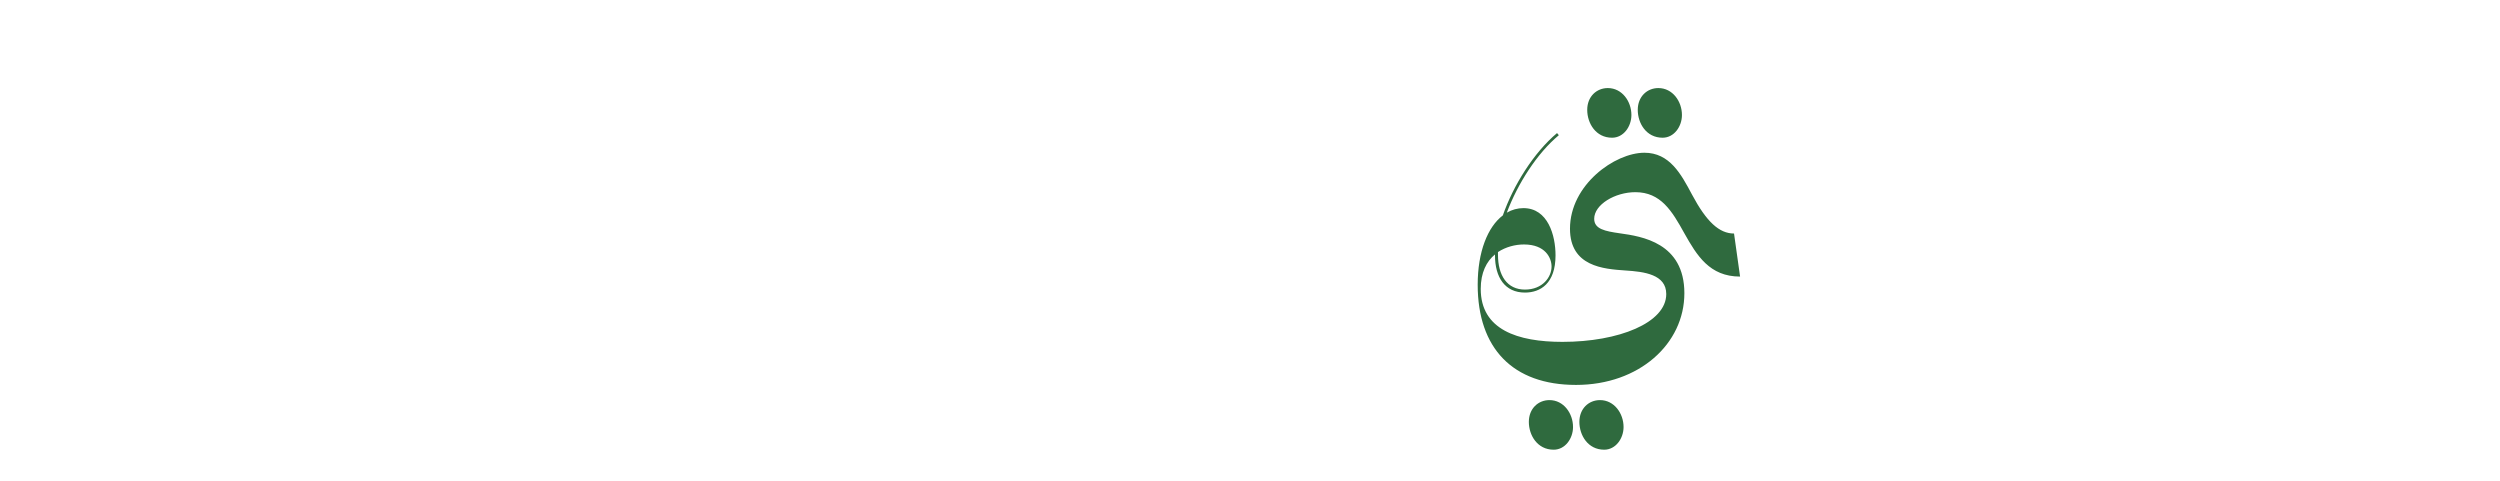
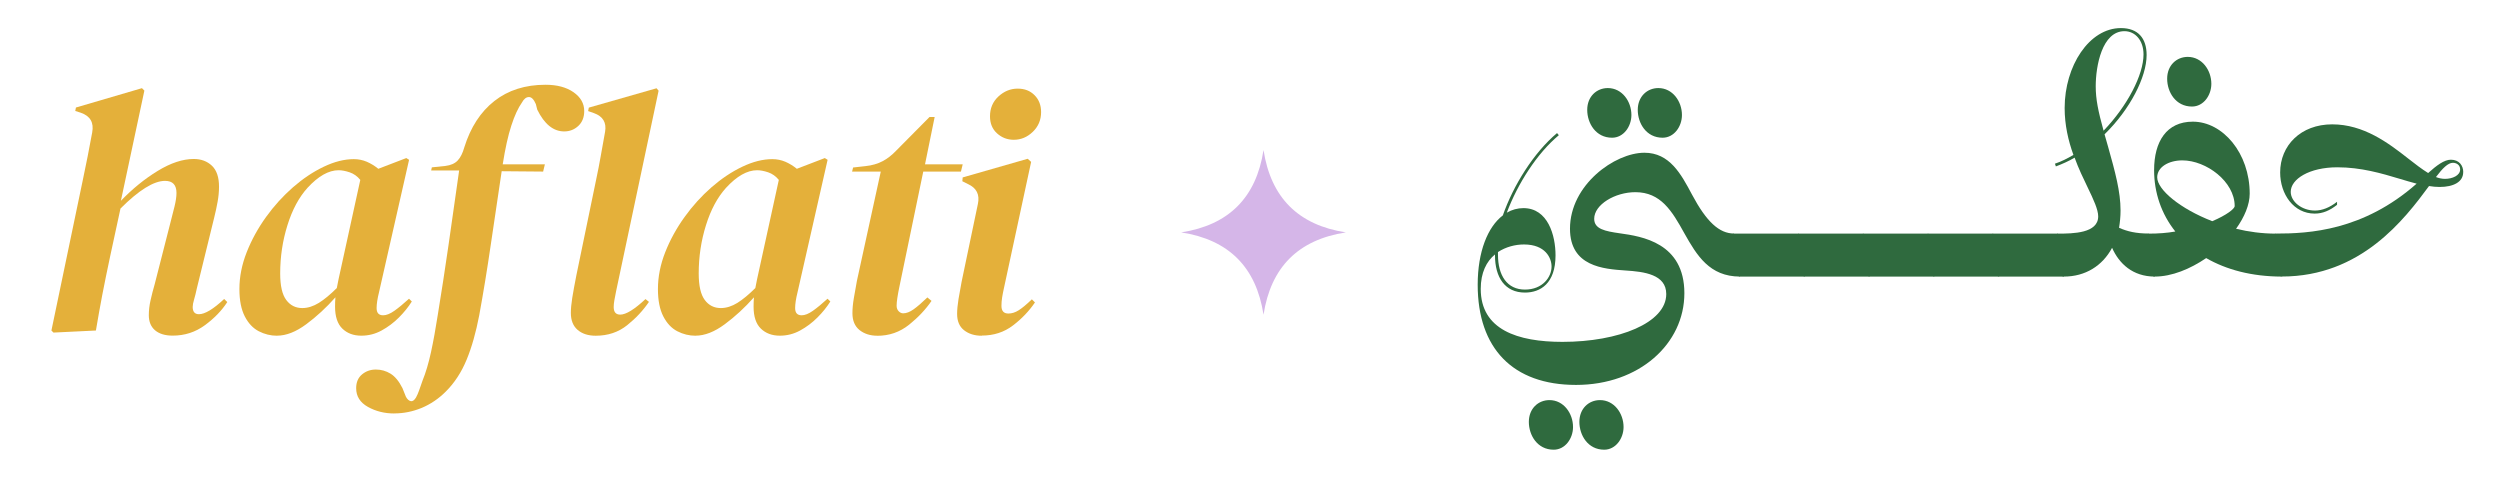
<svg xmlns="http://www.w3.org/2000/svg" id="Layer_1" version="1.1" viewBox="0 0 484.32 93.17">
  <defs>
    <style> .st0 { fill: none; } .st1 { fill: #2f6a3e; } .st2 { fill: #d5b6e8; } .st3 { fill: #e4b03a; } .st4 { clip-path: url(#clippath); } </style>
    <clipPath id="clippath">
      <rect class="st0" x="227.06" y="27.3" width="35.44" height="35.44" />
    </clipPath>
  </defs>
  <g>
-     <path class="st1" d="M337.1,53.58c-5.92,0-8.38-4.1-10.79-8.38-2.4-4.34-4.57-7.970-9.5-7.97-3.93,0-7.97,2.4-7.97,5.16,0,1.99,2.11,2.4,4.98,2.81,4.22.59,12.49,1.82,12.49,11.61s-8.74,17.76-20.99,17.76-19.05-7.09-19.05-19.41c0-6.39,1.94-11.2,4.870-13.43,2.05-5.86,5.98-12.14,10.5-15.95l.35.41c-4.22,3.52-7.97,9.38-10.08,15.01,1-.59,2.11-.88,3.22-.88,4.75,0,6.22,5.28,6.22,9.15,0,5.45-2.93,7.21-5.92,7.21-3.87,0-5.81-2.93-5.81-7.21v-.18c-1.64,1.35-2.76,3.52-2.76,6.68,0,7.91,7.15,10.26,15.83,10.26,10.9,0,20.11-3.69,20.11-9.26,0-3.81-4.28-4.34-7.92-4.57-4.22-.29-10.73-.76-10.73-8.09,0-8.5,8.68-14.72,14.42-14.72,4.87,0,7.09,4.1,9.21,8.09,2.81,5.28,5.28,7.56,8.15,7.56l1.17,8.33ZM290.2,48.83v.53c0,3.99,1.76,6.74,5.22,6.74s5.16-2.46,5.16-4.46c0-1.7-1.23-4.28-5.34-4.28-1.7,0-3.52.47-5.04,1.47ZM304.74,82.72c0,2.23-1.52,4.4-3.75,4.4-3.170,0-4.81-2.81-4.81-5.39s1.82-4.22,3.99-4.22c2.76,0,4.57,2.58,4.57,5.22ZM314.53,82.72c0,2.23-1.53,4.4-3.75,4.4-3.17,0-4.81-2.81-4.81-5.39s1.82-4.22,3.99-4.22c2.76,0,4.57,2.58,4.57,5.22ZM307.49,21.28c0-2.58,1.82-4.22,3.99-4.22,2.76,0,4.57,2.58,4.57,5.22,0,2.23-1.52,4.4-3.75,4.4-3.16,0-4.81-2.81-4.81-5.39ZM317.28,21.28c0-2.58,1.82-4.22,3.99-4.22,2.76,0,4.57,2.58,4.57,5.22,0,2.23-1.52,4.4-3.75,4.4-3.17,0-4.81-2.81-4.81-5.39Z" />
+     <path class="st1" d="M337.1,53.58c-5.92,0-8.38-4.1-10.79-8.38-2.4-4.34-4.57-7.97-9.5-7.97-3.93,0-7.97,2.4-7.97,5.16,0,1.99,2.11,2.4,4.98,2.81,4.22.59,12.49,1.82,12.49,11.61s-8.74,17.76-20.99,17.76-19.05-7.09-19.05-19.41c0-6.39,1.94-11.2,4.87-13.43,2.05-5.86,5.98-12.14,10.5-15.95l.35.41c-4.22,3.52-7.97,9.38-10.08,15.01,1-.59,2.11-.88,3.22-.88,4.75,0,6.22,5.28,6.22,9.15,0,5.45-2.93,7.21-5.92,7.21-3.87,0-5.81-2.93-5.81-7.21v-.18c-1.64,1.35-2.76,3.52-2.76,6.68,0,7.91,7.15,10.26,15.83,10.26,10.9,0,20.11-3.69,20.11-9.26,0-3.81-4.28-4.34-7.92-4.57-4.22-.29-10.73-.76-10.73-8.09,0-8.5,8.68-14.72,14.42-14.72,4.87,0,7.09,4.1,9.21,8.09,2.81,5.28,5.28,7.56,8.15,7.56l1.17,8.33ZM290.2,48.83v.53c0,3.99,1.76,6.74,5.22,6.74s5.16-2.46,5.16-4.46c0-1.7-1.23-4.28-5.34-4.28-1.7,0-3.52.47-5.04,1.47ZM304.74,82.72c0,2.23-1.52,4.4-3.75,4.4-3.17,0-4.81-2.81-4.81-5.39s1.82-4.22,3.99-4.22c2.76,0,4.57,2.58,4.57,5.22ZM314.53,82.72c0,2.23-1.53,4.4-3.75,4.4-3.17,0-4.81-2.81-4.81-5.39s1.82-4.22,3.99-4.22c2.76,0,4.57,2.58,4.57,5.22ZM307.49,21.28c0-2.58,1.82-4.22,3.99-4.22,2.76,0,4.57,2.58,4.57,5.22,0,2.23-1.52,4.4-3.75,4.4-3.16,0-4.81-2.81-4.81-5.39ZM317.28,21.28c0-2.58,1.82-4.22,3.99-4.22,2.76,0,4.57,2.58,4.57,5.22,0,2.23-1.52,4.4-3.75,4.4-3.17,0-4.81-2.81-4.81-5.39Z" />
+     <path class="st1" d="M337.11,53.58c-.47,0-1.93-1.23-1.93-4.16,0-3.22.35-4.16.76-4.16h12.55l1.17,8.33h-12.55Z" />
+     <path class="st1" d="M349.66,53.58c-.47,0-1.93-1.23-1.93-4.16,0-3.22.35-4.16.76-4.16h12.55l1.17,8.33h-12.55Z" />
+     <path class="st1" d="M362.2,53.58c-.47,0-1.93-1.23-1.93-4.16,0-3.22.35-4.16.76-4.16h12.55l1.17,8.33h-12.55Z" />
+     <path class="st1" d="M374.75,53.58c-.47,0-1.93-1.23-1.93-4.16,0-3.22.35-4.16.76-4.16h12.55l1.17,8.33h-12.55Z" />
+     <path class="st1" d="M387.3,53.58c-.47,0-1.93-1.23-1.93-4.16,0-3.22.35-4.16.76-4.16h12.55l1.17,8.33h-12.55Z" />
+     <path class="st1" d="M417.44,53.58c-4.28,0-6.92-2.52-8.27-5.57-1.88,3.52-5.22,5.57-9.32,5.57-.47,0-1.93-.7-1.93-5.04,0-1.76.23-3.28.76-3.28,2.93,0,7.8-.06,7.8-3.34,0-1.29-.88-3.22-2.05-5.63-.82-1.7-1.76-3.64-2.52-5.75-1.17.7-2.4,1.23-3.63,1.7l-.18-.53c1.23-.41,2.4-1,3.58-1.7-1-2.76-1.7-5.8-1.7-9.09,0-8.15,4.75-15.48,10.9-15.48,3.28,0,4.98,1.93,4.98,5.22,0,4.28-3.22,10.55-8.15,15.36l.7,2.46c1.35,4.81,2.4,8.62,2.4,12.31,0,1.17-.12,2.29-.29,3.34,1.58.7,3.28,1.11,5.75,1.11l1.17,8.33ZM406,16.7c0,2.52.47,4.81,1.52,8.62,4.63-4.81,7.74-10.85,7.74-14.77,0-2.76-1.64-4.51-3.69-4.51-4.34,0-5.57,6.74-5.57,10.67Z" />
+     <path class="st1" d="M442.06,53.58c-5.86,0-10.79-1.35-14.66-3.58-3.11,2.11-6.63,3.58-9.97,3.58-.47,0-1.93-.76-1.93-4.98,0-2.05.35-3.34.76-3.34,1.82,0,3.58-.12,5.16-.41-2.7-3.4-4.11-7.5-4.11-11.9,0-5.51,2.4-9.38,7.5-9.38,5.81,0,11.02,6.1,11.02,13.95,0,2.11-1,4.51-2.64,6.8,2.46.59,5.04.94,7.68.94l1.17,8.33ZM428.58,42.85c2.76-1.17,4.34-2.4,4.34-2.93,0-4.75-5.51-8.85-10.14-8.85-2.64,0-4.87,1.29-4.87,3.28,0,2.4,4.46,6.1,10.67,8.5ZM419.84,15.24c0-2.58,1.82-4.22,3.99-4.22,2.76,0,4.57,2.58,4.57,5.22,0,2.23-1.52,4.4-3.75,4.4-3.17,0-4.81-2.81-4.81-5.39Z" />
+     <path class="st1" d="M477.19,33.35c0,1.93-1.93,2.87-4.57,2.87-.65,0-1.35-.06-2.05-.18-4.75,6.45-13.19,17.53-28.49,17.53-.47,0-1.93-.76-1.93-4.92,0-1.88.29-3.4.76-3.4,6.39,0,16.89-.53,27.26-9.67-1.05-.29-2.17-.59-3.28-.94-3.52-1.06-7.5-2.23-12.08-2.23-5.45,0-9.03,2.29-9.03,4.75,0,1.93,2.17,3.630,4.69,3.63,1.41,0,2.87-.59,4.28-1.7v.59c-1.41,1.11-2.76,1.7-4.34,1.7-4.05,0-6.68-3.75-6.68-7.97,0-5.22,3.99-9.32,10.08-9.32s10.85,3.58,14.72,6.62c1.35,1.06,2.64,2.05,3.87,2.81,1.64-1.47,3.11-2.58,4.4-2.58,1.64,0,2.4,1.17,2.4,2.4ZM476.6,32.83c0-.88-.7-1.29-1.41-1.29-.94,0-1.99,1.05-3.28,2.76.59.23,1.17.35,1.76.35,1.41,0,2.93-.64,2.93-1.82Z" />
+   </g>
+   <g class="st4">
+     <path class="st2" d="M244.78,29.07c1.42,9.21,6.73,14.53,15.95,15.95-9.21,1.42-14.53,6.73-15.95,15.95-1.42-9.21-6.73-14.53-15.95-15.95,9.21-1.42,14.53-6.73,15.95-15.95Z" />
+   </g>
+   <g>
+     <path class="st3" d="M10.36,64.43l-.4-.4,6.09-29.19c.36-1.7.67-3.22.94-4.59.27-1.36.56-2.89.87-4.59.36-1.92-.38-3.19-2.21-3.82l-1.07-.34.13-.67,12.79-3.75.47.47-4.55,21.35c2.23-2.32,4.61-4.25,7.13-5.79,2.52-1.54,4.85-2.31,6.99-2.31,1.43,0,2.6.44,3.52,1.31.91.87,1.37,2.22,1.37,4.05,0,.94-.09,1.91-.27,2.91s-.4,2.04-.67,3.11l-3.35,13.66c-.18.85-.36,1.57-.54,2.18-.18.6-.27,1.080-.27,1.44,0,.94.4,1.41,1.21,1.41,1.16,0,2.79-.98,4.89-2.95l.6.6c-1.07,1.65-2.52,3.15-4.35,4.49-1.83,1.34-3.9,2.01-6.23,2.01-1.47,0-2.61-.35-3.42-1.04-.8-.69-1.2-1.66-1.2-2.91,0-.94.11-1.91.34-2.91.22-1,.49-2.04.8-3.11l3.01-11.78c.31-1.2.59-2.31.84-3.31.24-1,.37-1.86.37-2.58,0-1.56-.74-2.34-2.21-2.34-2.19,0-5.07,1.79-8.64,5.36l-2.01,9.3c-.58,2.72-1.08,5.19-1.51,7.4-.42,2.21-.84,4.52-1.24,6.93l-8.23.4Z" />
+     <path class="st3" d="M53.68,65.04c-1.25,0-2.43-.29-3.55-.87-1.12-.58-2.02-1.54-2.71-2.88-.69-1.34-1.04-3.1-1.04-5.29,0-2.36.47-4.74,1.41-7.13.94-2.39,2.19-4.66,3.75-6.83s3.3-4.08,5.22-5.76c1.92-1.67,3.9-3,5.96-3.98,2.05-.98,3.99-1.47,5.82-1.47.89,0,1.73.17,2.51.5.78.34,1.53.79,2.24,1.37l5.42-2.08.54.34-5.82,25.64c-.31,1.25-.47,2.28-.47,3.08,0,.94.42,1.4,1.27,1.4.62,0,1.35-.29,2.17-.87s1.77-1.36,2.84-2.34l.54.54c-.67,1.07-1.51,2.11-2.51,3.11-1,1-2.12,1.84-3.35,2.51-1.23.67-2.53,1-3.92,1-1.52,0-2.74-.46-3.68-1.37-.94-.91-1.41-2.33-1.41-4.25,0-.62.02-1.23.07-1.81-1.78,2.01-3.67,3.75-5.66,5.22-1.99,1.47-3.87,2.21-5.66,2.21ZM54.28,52.99c0,2.37.39,4.07,1.17,5.12.78,1.05,1.82,1.57,3.11,1.57,1.07,0,2.14-.34,3.21-1,1.07-.67,2.23-1.63,3.48-2.88.09-.54.2-1.09.33-1.67l4.22-19.28c-.58-.71-1.27-1.2-2.07-1.47s-1.52-.4-2.14-.4c-1.92,0-3.93,1.14-6.02,3.41-1.65,1.83-2.95,4.24-3.88,7.23-.94,2.99-1.41,6.11-1.41,9.37Z" />
+     <path class="st3" d="M76.37,80.1c-1.87,0-3.57-.42-5.09-1.27-1.52-.85-2.28-2.05-2.28-3.62,0-1.16.38-2.05,1.14-2.68.76-.63,1.65-.94,2.68-.94s1.97.27,2.84.8c.87.54,1.64,1.47,2.31,2.81l.67,1.67c.27.49.58.77.94.84.36.07.69-.17,1.01-.7.22-.4.42-.86.6-1.37.18-.51.4-1.15.67-1.91.62-1.52,1.17-3.36,1.64-5.52.47-2.17.9-4.56,1.31-7.2.71-4.37,1.41-8.86,2.07-13.46.67-4.6,1.36-9.44,2.07-14.53h-5.42l.13-.6,2.61-.27c1.07-.13,1.87-.49,2.41-1.07.54-.58.96-1.43,1.27-2.54,1.21-3.88,3.15-6.87,5.82-8.97,2.68-2.1,5.98-3.15,9.91-3.15,2.23,0,4.04.48,5.42,1.44,1.38.96,2.08,2.18,2.08,3.65,0,1.21-.38,2.17-1.14,2.88-.76.71-1.67,1.07-2.74,1.07-2.1,0-3.84-1.41-5.22-4.22l-.27-1.07c-.4-.94-.86-1.39-1.37-1.37-.51.02-.95.37-1.31,1.04-.76,1.07-1.45,2.57-2.07,4.49-.63,1.92-1.18,4.42-1.67,7.5h8.17l-.34,1.41-8.03-.07c-.71,4.73-1.42,9.47-2.11,14.22-.69,4.75-1.44,9.32-2.24,13.69-.63,3.3-1.44,6.17-2.44,8.6-1,2.43-2.35,4.5-4.05,6.19-1.38,1.38-2.94,2.43-4.65,3.15-1.72.71-3.49,1.07-5.32,1.07Z" />
+     <path class="st3" d="M115.41,65.04c-1.47,0-2.64-.38-3.52-1.14-.87-.76-1.3-1.85-1.3-3.28,0-.8.09-1.77.27-2.91.18-1.14.45-2.6.8-4.38l3.82-18.48c.36-1.7.66-3.24.9-4.62.24-1.38.52-2.94.84-4.69.31-1.78-.4-2.99-2.14-3.62l-1.14-.4.13-.67,13.12-3.75.4.47-8.23,38.83c-.13.67-.25,1.26-.34,1.77-.09.51-.13.95-.13,1.31,0,.98.42,1.47,1.27,1.47,1.11,0,2.74-1,4.89-3.01l.67.54c-1.12,1.65-2.52,3.16-4.22,4.52-1.7,1.36-3.73,2.04-6.09,2.04Z" />
+     <path class="st3" d="M134.76,65.04c-1.25,0-2.43-.29-3.55-.87-1.12-.58-2.02-1.54-2.71-2.88-.69-1.34-1.04-3.1-1.04-5.29,0-2.36.47-4.74,1.41-7.13.94-2.39,2.19-4.66,3.75-6.83s3.3-4.08,5.22-5.76c1.92-1.67,3.9-3,5.96-3.98,2.05-.98,3.99-1.47,5.82-1.47.89,0,1.73.17,2.51.5.78.34,1.53.79,2.24,1.37l5.42-2.08.54.34-5.82,25.64c-.31,1.25-.47,2.28-.47,3.08,0,.94.42,1.4,1.27,1.4.62,0,1.35-.29,2.17-.87s1.77-1.36,2.84-2.34l.54.54c-.67,1.07-1.51,2.11-2.51,3.11-1,1-2.12,1.84-3.35,2.51-1.23.67-2.53,1-3.92,1-1.52,0-2.74-.46-3.68-1.37-.94-.91-1.41-2.33-1.41-4.25,0-.62.02-1.23.07-1.81-1.78,2.01-3.67,3.75-5.66,5.22-1.99,1.47-3.87,2.21-5.66,2.21ZM135.36,52.99c0,2.37.39,4.07,1.17,5.12.78,1.05,1.82,1.57,3.11,1.57,1.07,0,2.14-.34,3.21-1,1.07-.67,2.23-1.63,3.48-2.88.09-.54.2-1.09.33-1.67l4.22-19.28c-.58-.71-1.27-1.2-2.07-1.47s-1.52-.4-2.14-.4c-1.92,0-3.93,1.14-6.02,3.41-1.65,1.83-2.95,4.24-3.88,7.23-.94,2.99-1.41,6.11-1.41,9.37Z" />
+     <path class="st3" d="M169.96,65.04c-1.38,0-2.53-.37-3.45-1.1-.91-.74-1.37-1.82-1.37-3.25,0-.89.09-1.86.27-2.91.18-1.05.38-2.18.6-3.38l4.62-21.15h-5.56l.2-.8,2.41-.27c1.25-.13,2.34-.45,3.28-.94.94-.49,1.83-1.18,2.68-2.08l6.43-6.49h1l-1.87,9.17h7.3l-.34,1.41h-7.3l-4.62,22.29c-.18.85-.31,1.57-.4,2.18-.09.6-.14,1.1-.14,1.51,0,.45.14.8.4,1.07.27.27.56.4.87.4.62,0,1.29-.26,2.01-.77s1.61-1.28,2.68-2.31l.8.67c-1.12,1.65-2.57,3.19-4.35,4.62-1.79,1.43-3.84,2.14-6.16,2.14Z" />
+     <path class="st3" d="M190.18,65.04c-1.38,0-2.52-.36-3.42-1.07s-1.34-1.76-1.34-3.15c0-.8.09-1.76.27-2.88.18-1.11.38-2.23.6-3.35l3.15-15.06c.4-1.83-.25-3.12-1.94-3.88l-1.07-.54.07-.74,12.59-3.61.67.6-5.22,24.23c-.18.8-.31,1.48-.4,2.04-.09.56-.13,1.1-.13,1.64,0,.98.45,1.47,1.34,1.47.67,0,1.34-.21,2.01-.64.67-.42,1.52-1.13,2.54-2.11l.6.6c-1.12,1.65-2.53,3.14-4.25,4.45-1.72,1.32-3.74,1.97-6.06,1.97ZM196.41,27.08c-1.25,0-2.33-.41-3.25-1.24-.92-.83-1.37-1.93-1.37-3.31,0-1.56.55-2.84,1.640-3.85,1.09-1,2.33-1.51,3.71-1.51s2.43.42,3.28,1.27c.85.85,1.27,1.94,1.27,3.28,0,1.52-.54,2.79-1.61,3.82-1.07,1.03-2.3,1.54-3.68,1.54Z" />
  </g>
</svg>
